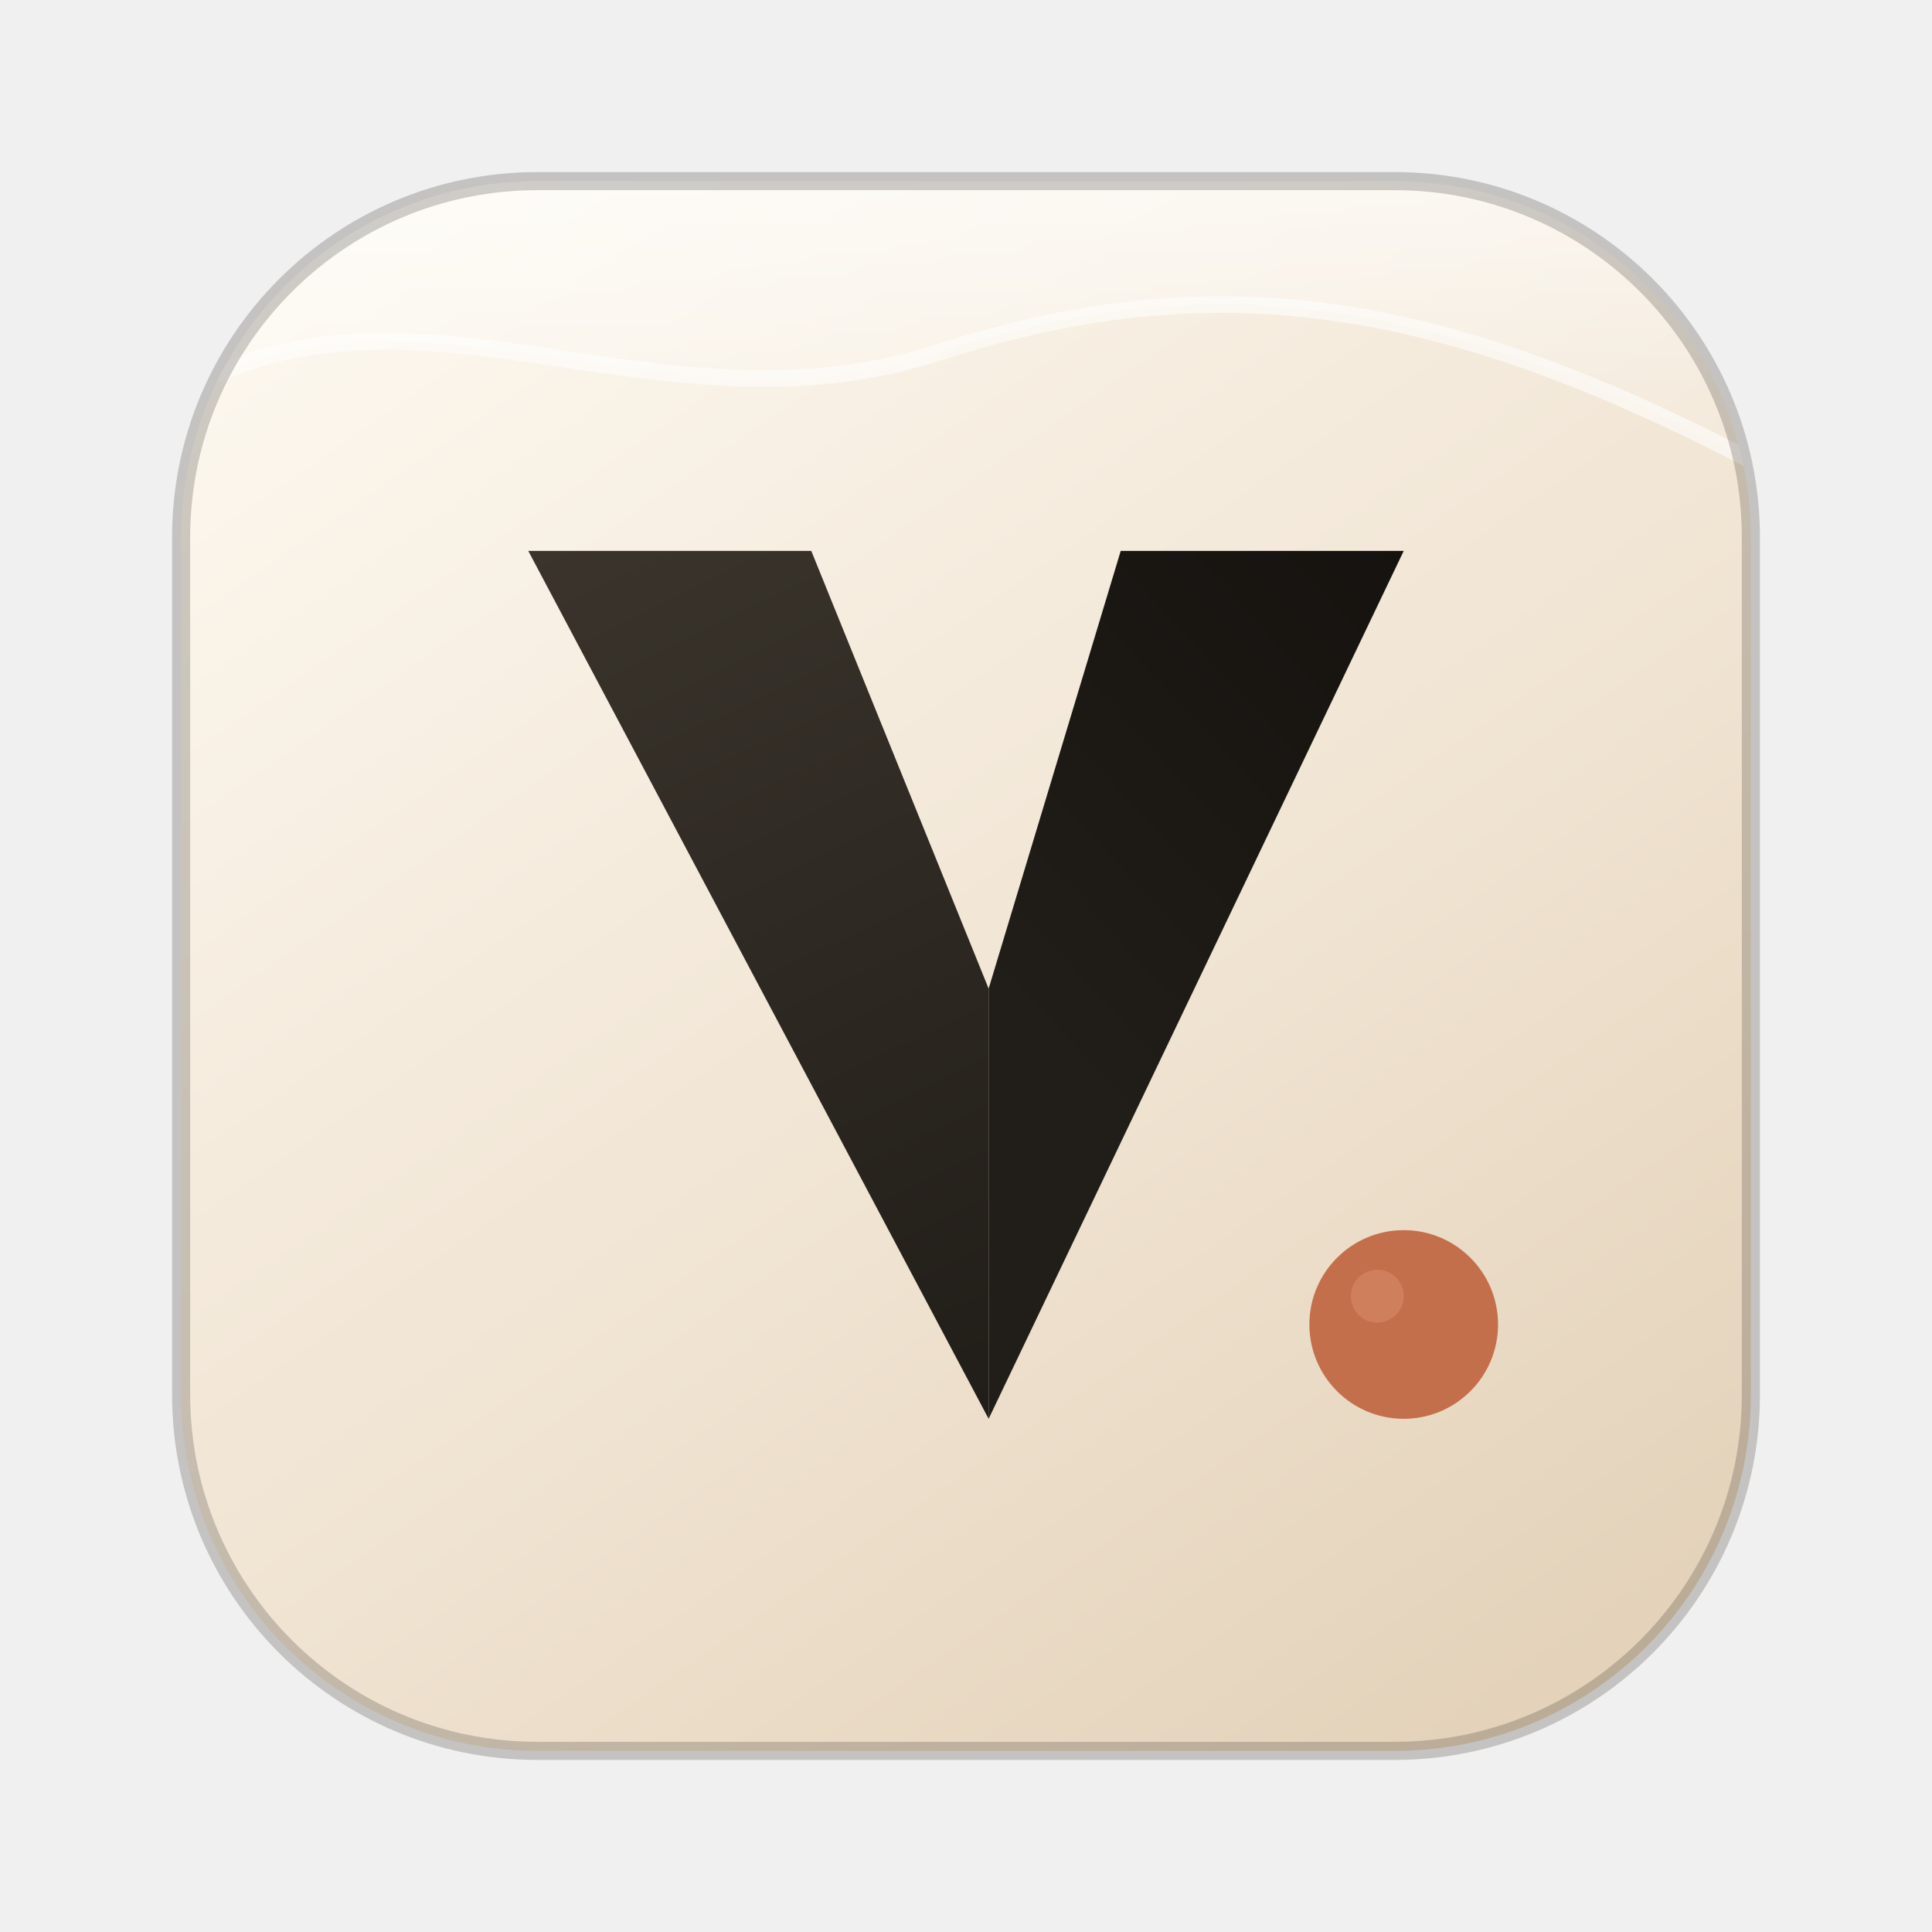
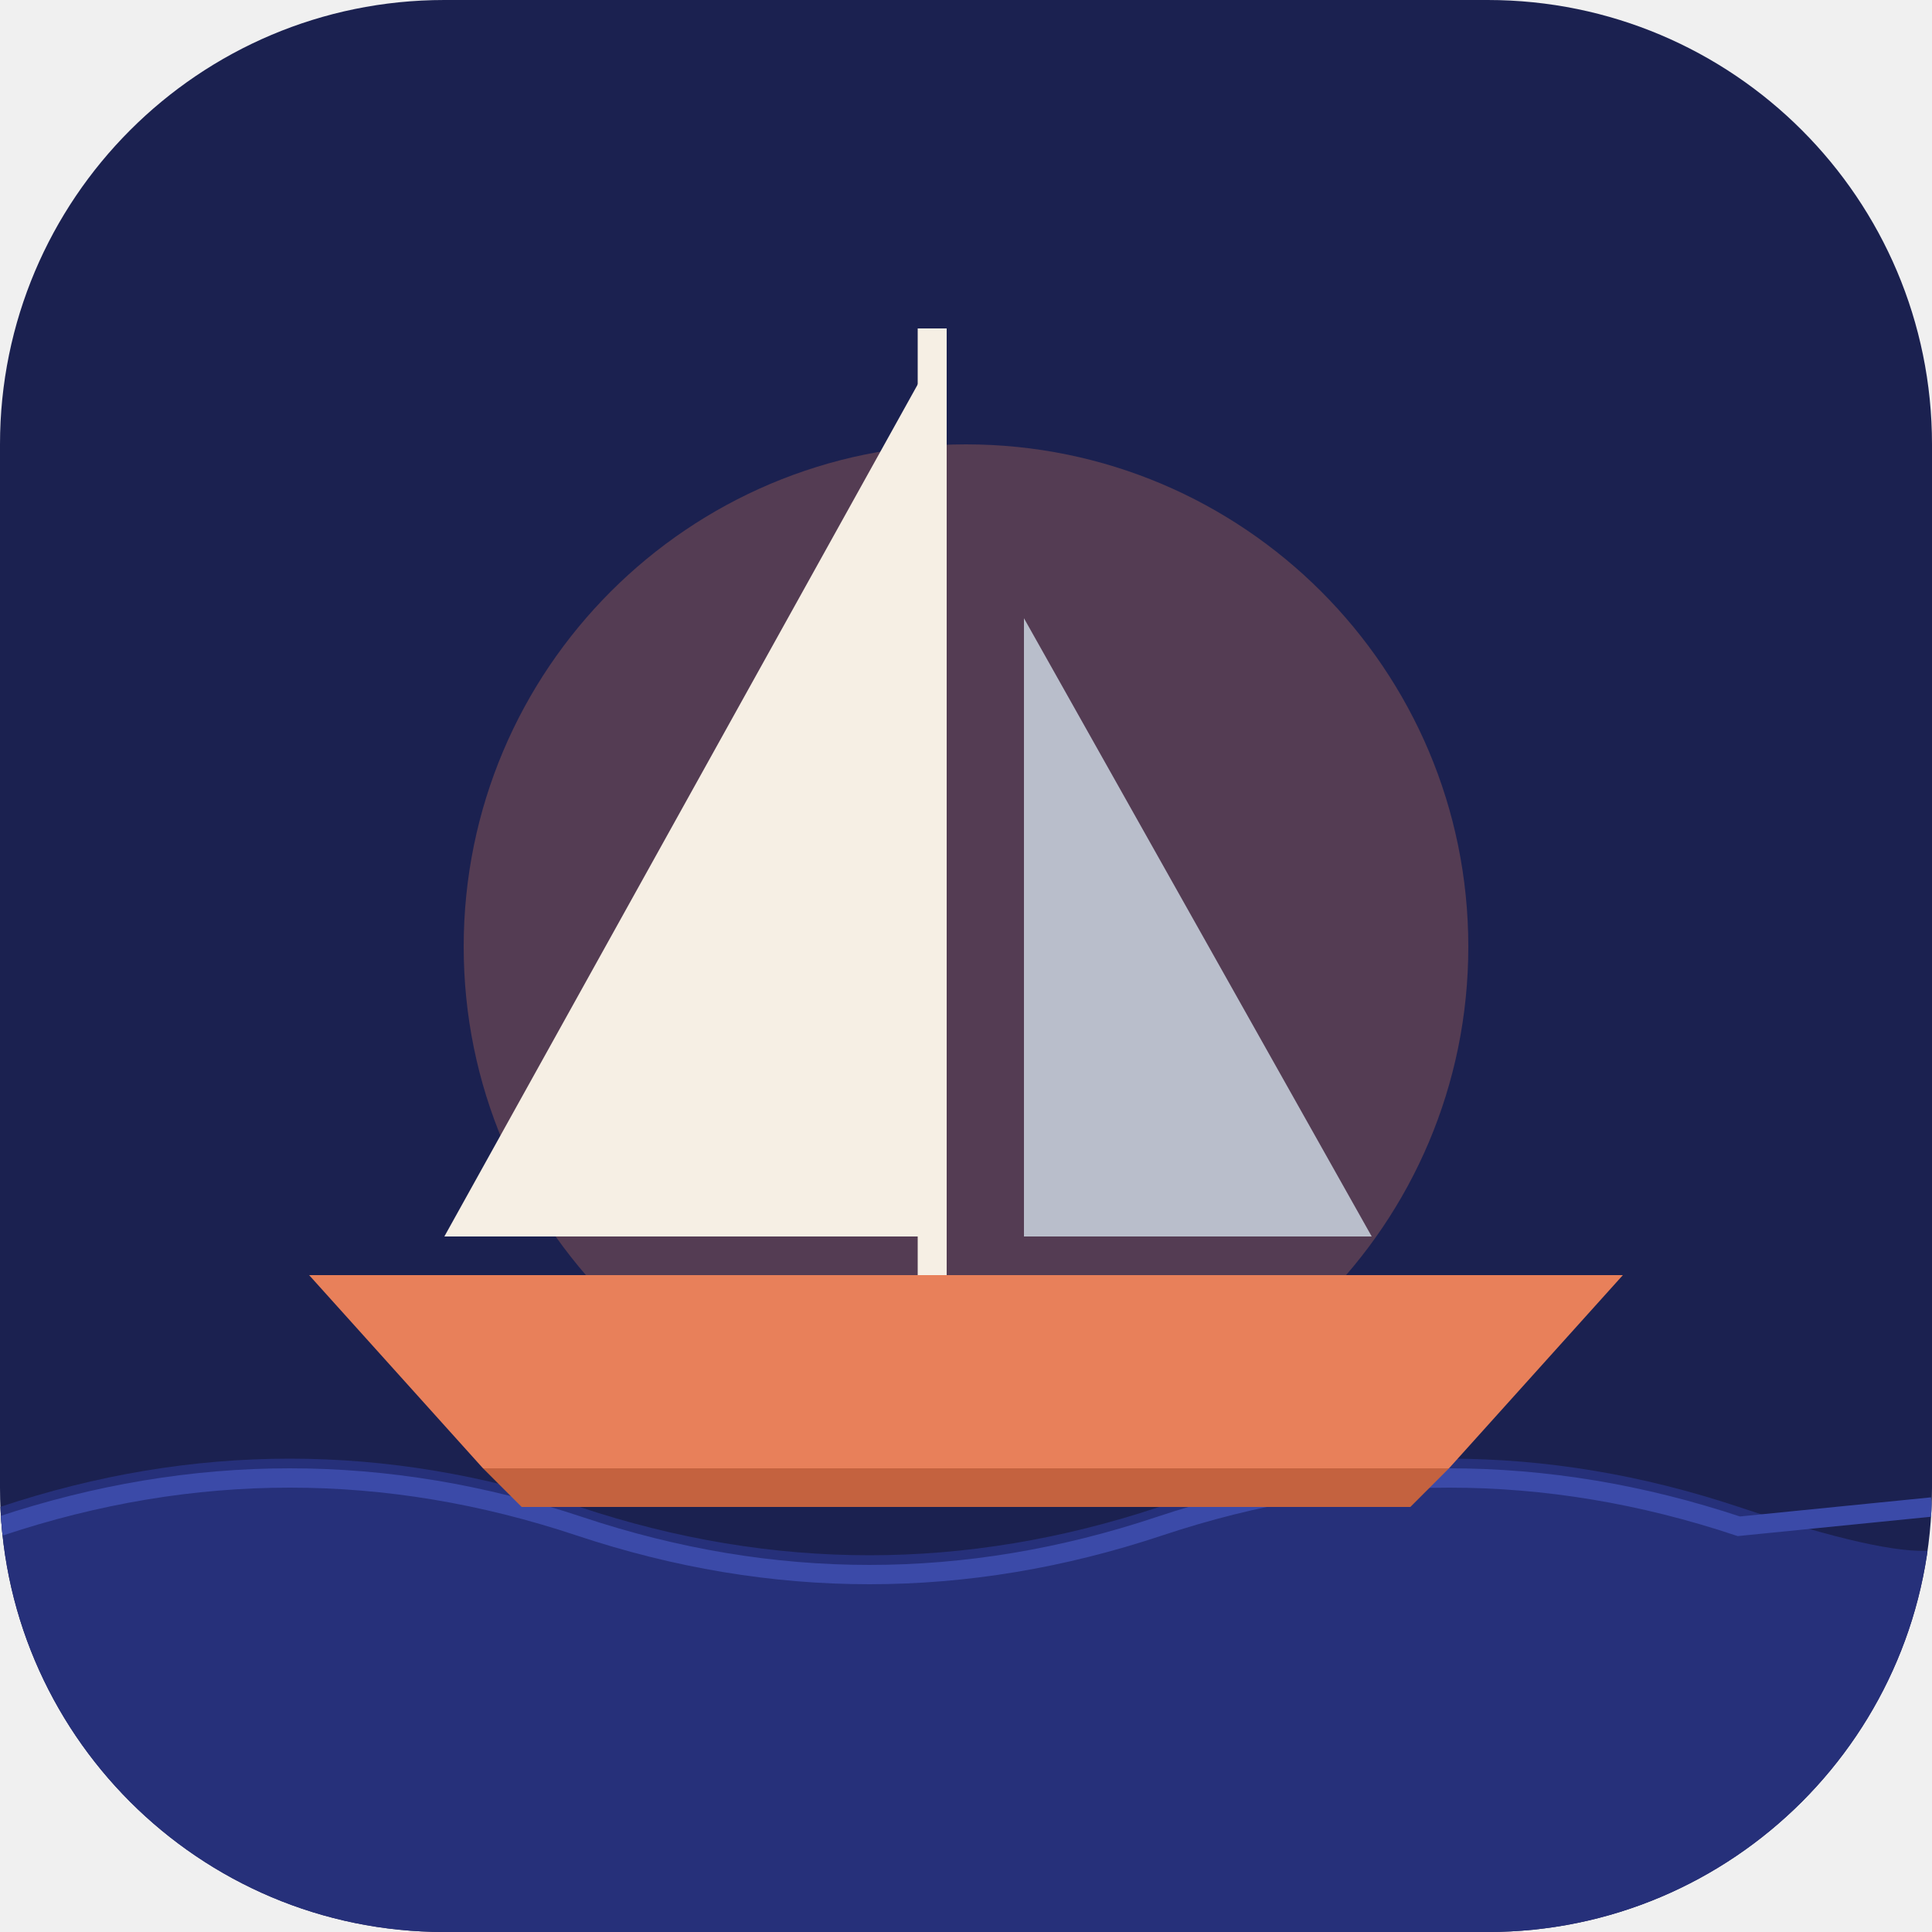
- <svg xmlns="http://www.w3.org/2000/svg" viewBox="0 0 64 64" role="img" aria-label="Vela">
+ <svg xmlns="http://www.w3.org/2000/svg" viewBox="0 0 200 200" role="img" aria-label="Vela">
  <defs>
-     <linearGradient id="paper" x1="16" y1="6" x2="52" y2="58" gradientUnits="userSpaceOnUse">
-       <stop stop-color="#FCF7EE" />
-       <stop offset=".52" stop-color="#F1E5D4" />
-       <stop offset="1" stop-color="#E3D1B8" />
-     </linearGradient>
-     <linearGradient id="inkLeft" x1="18" y1="18" x2="32" y2="47" gradientUnits="userSpaceOnUse">
-       <stop stop-color="#3A342C" />
-       <stop offset="1" stop-color="#211D18" />
-     </linearGradient>
-     <linearGradient id="inkRight" x1="32" y1="32" x2="47" y2="18" gradientUnits="userSpaceOnUse">
-       <stop stop-color="#211D18" />
-       <stop offset="1" stop-color="#15120F" />
-     </linearGradient>
-     <linearGradient id="glass" x1="32" y1="6" x2="32" y2="19" gradientUnits="userSpaceOnUse">
-       <stop stop-color="#FFFFFF" stop-opacity=".58" />
-       <stop offset=".55" stop-color="#FFFFFF" stop-opacity=".16" />
-       <stop offset="1" stop-color="#FFFFFF" stop-opacity=".02" />
-     </linearGradient>
    <clipPath id="tile">
-       <rect x="6" y="6" width="52" height="52" rx="11.8" />
+       <rect width="200" height="200" rx="46" />
    </clipPath>
  </defs>
-   <rect x="6" y="6" width="52" height="52" rx="11.8" fill="url(#paper)" />
  <g clip-path="url(#tile)">
-     <path d="M6 13C13.75 8.5 21.875 14.75 31.25 11.625C40.625 8.625 48.125 10.125 58 15.25V6H6Z" fill="url(#glass)" />
-     <path d="M6 13C13.75 8.5 21.875 14.75 31.25 11.625C40.625 8.625 48.125 10.125 58 15.25" fill="none" stroke="#FFFFFF" stroke-opacity=".55" stroke-width=".55" />
-     <path d="M17.5 18.25H26.875L32.75 32.75V47Z" fill="url(#inkLeft)" />
-     <path d="M32.75 47V32.75L37.125 18.25H46.5Z" fill="url(#inkRight)" />
-     <circle cx="46.5" cy="43.875" r="3.125" fill="#C46F4C" />
-     <circle cx="45.625" cy="42.938" r=".875" fill="#E8A181" fill-opacity=".32" />
+     <rect width="200" height="200" fill="#1B2150" />
+     <circle cx="100" cy="98" r="52" fill="#E8805A" opacity=".28" />
+     <path d="M0 156 Q30 146 60 156 T120 156 T180 156 T200 154 L200 200 L0 200 Z" fill="#26307A" />
+     <path d="M0 158 Q30 148 60 158 T120 158 T180 158 L200 156" fill="none" stroke="#3B4AA8" stroke-width="2" />
+     <path d="M96 38 L96 128 L46 128 Z" fill="#F6EFE4" />
+     <path d="M106 64 L106 128 L142 128 Z" fill="#B9BECB" />
+     <rect x="95" y="34" width="3" height="98" fill="#F6EFE4" />
+     <path d="M32 132 L168 132 L150 152 L50 152 Z" fill="#E8805A" />
+     <path d="M50 152 L150 152 L146 156 L54 156 Z" fill="#C4623F" />
  </g>
-   <rect x="6" y="6" width="52" height="52" rx="11.8" fill="none" stroke="#2A2520" stroke-opacity=".22" stroke-width=".6" />
</svg>
